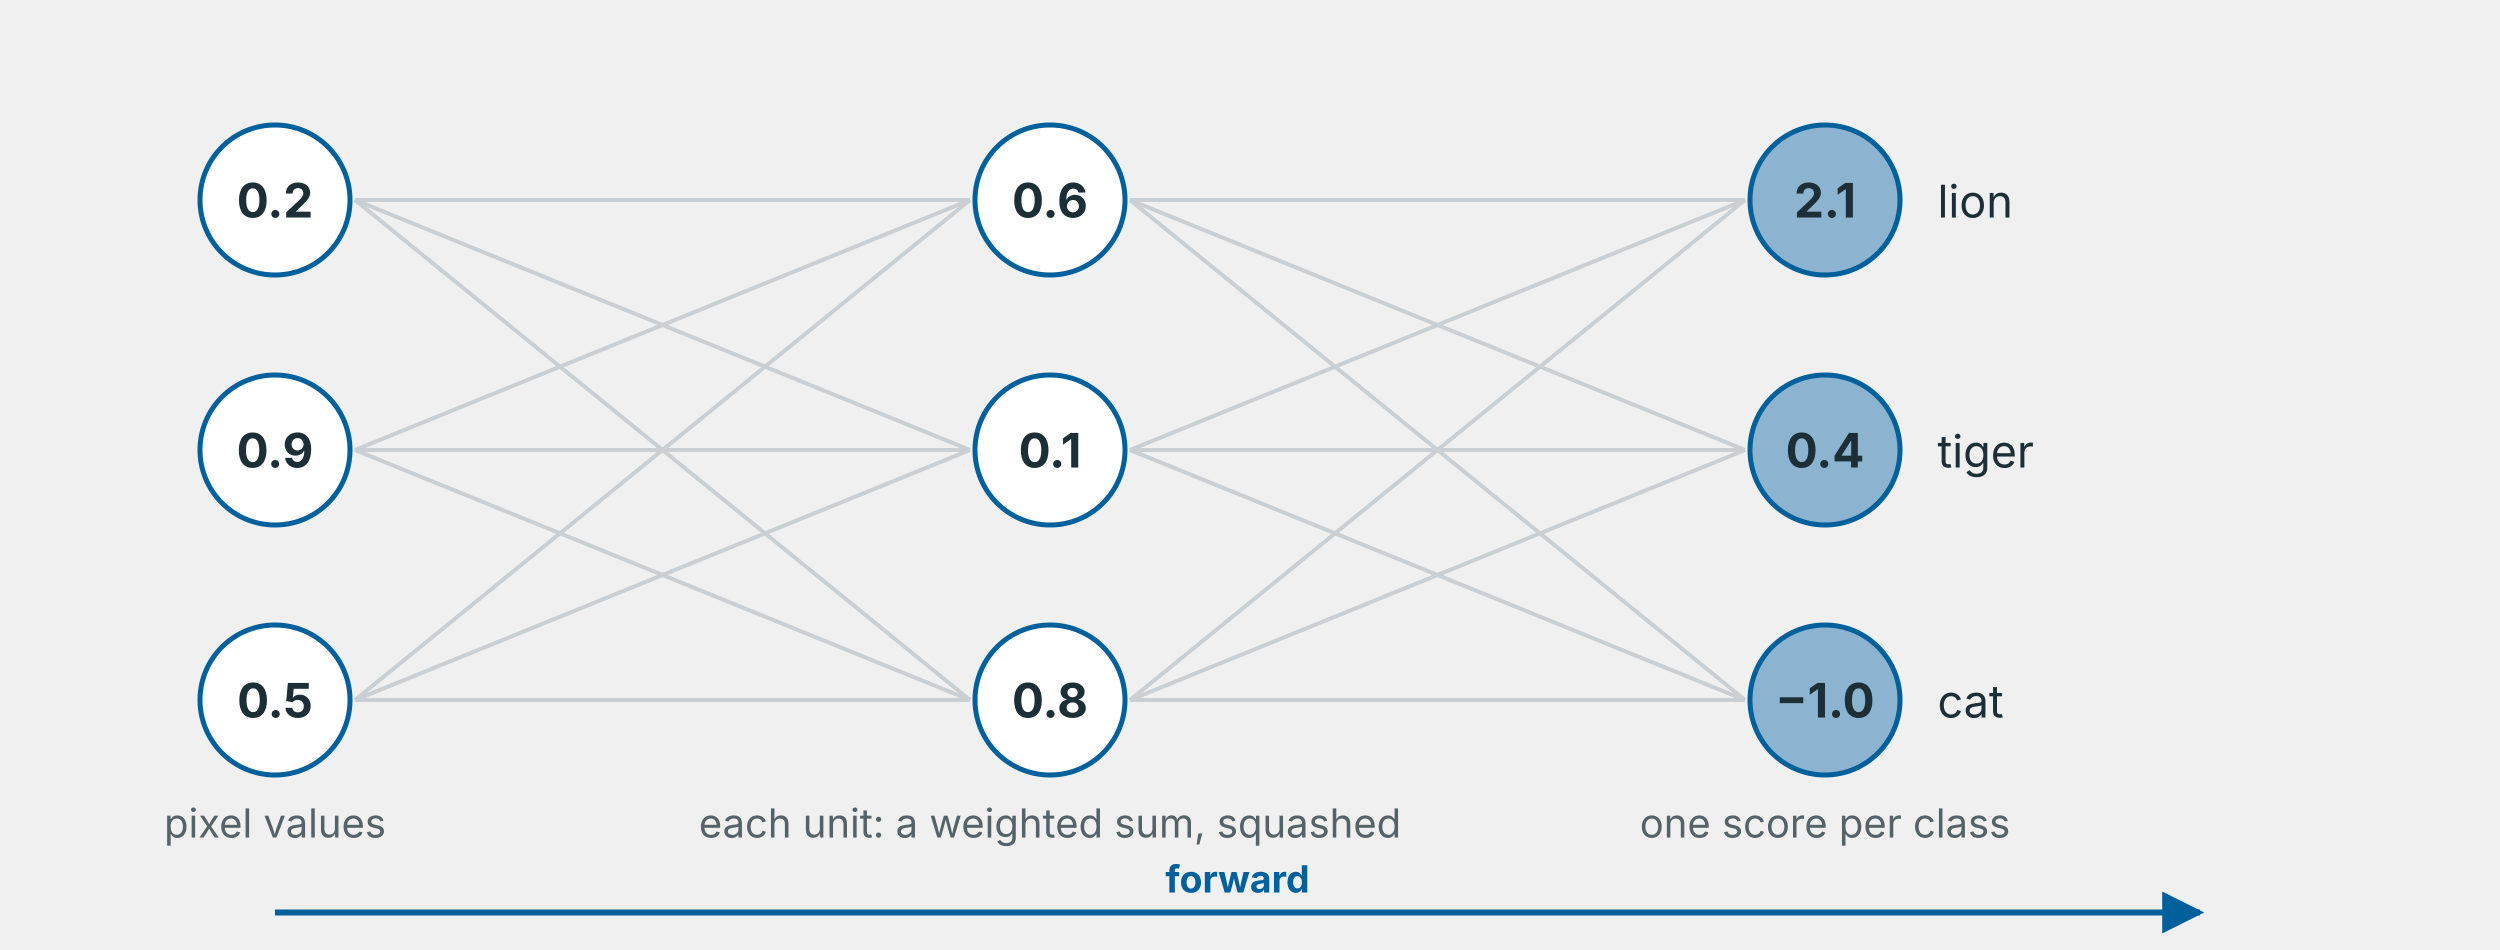
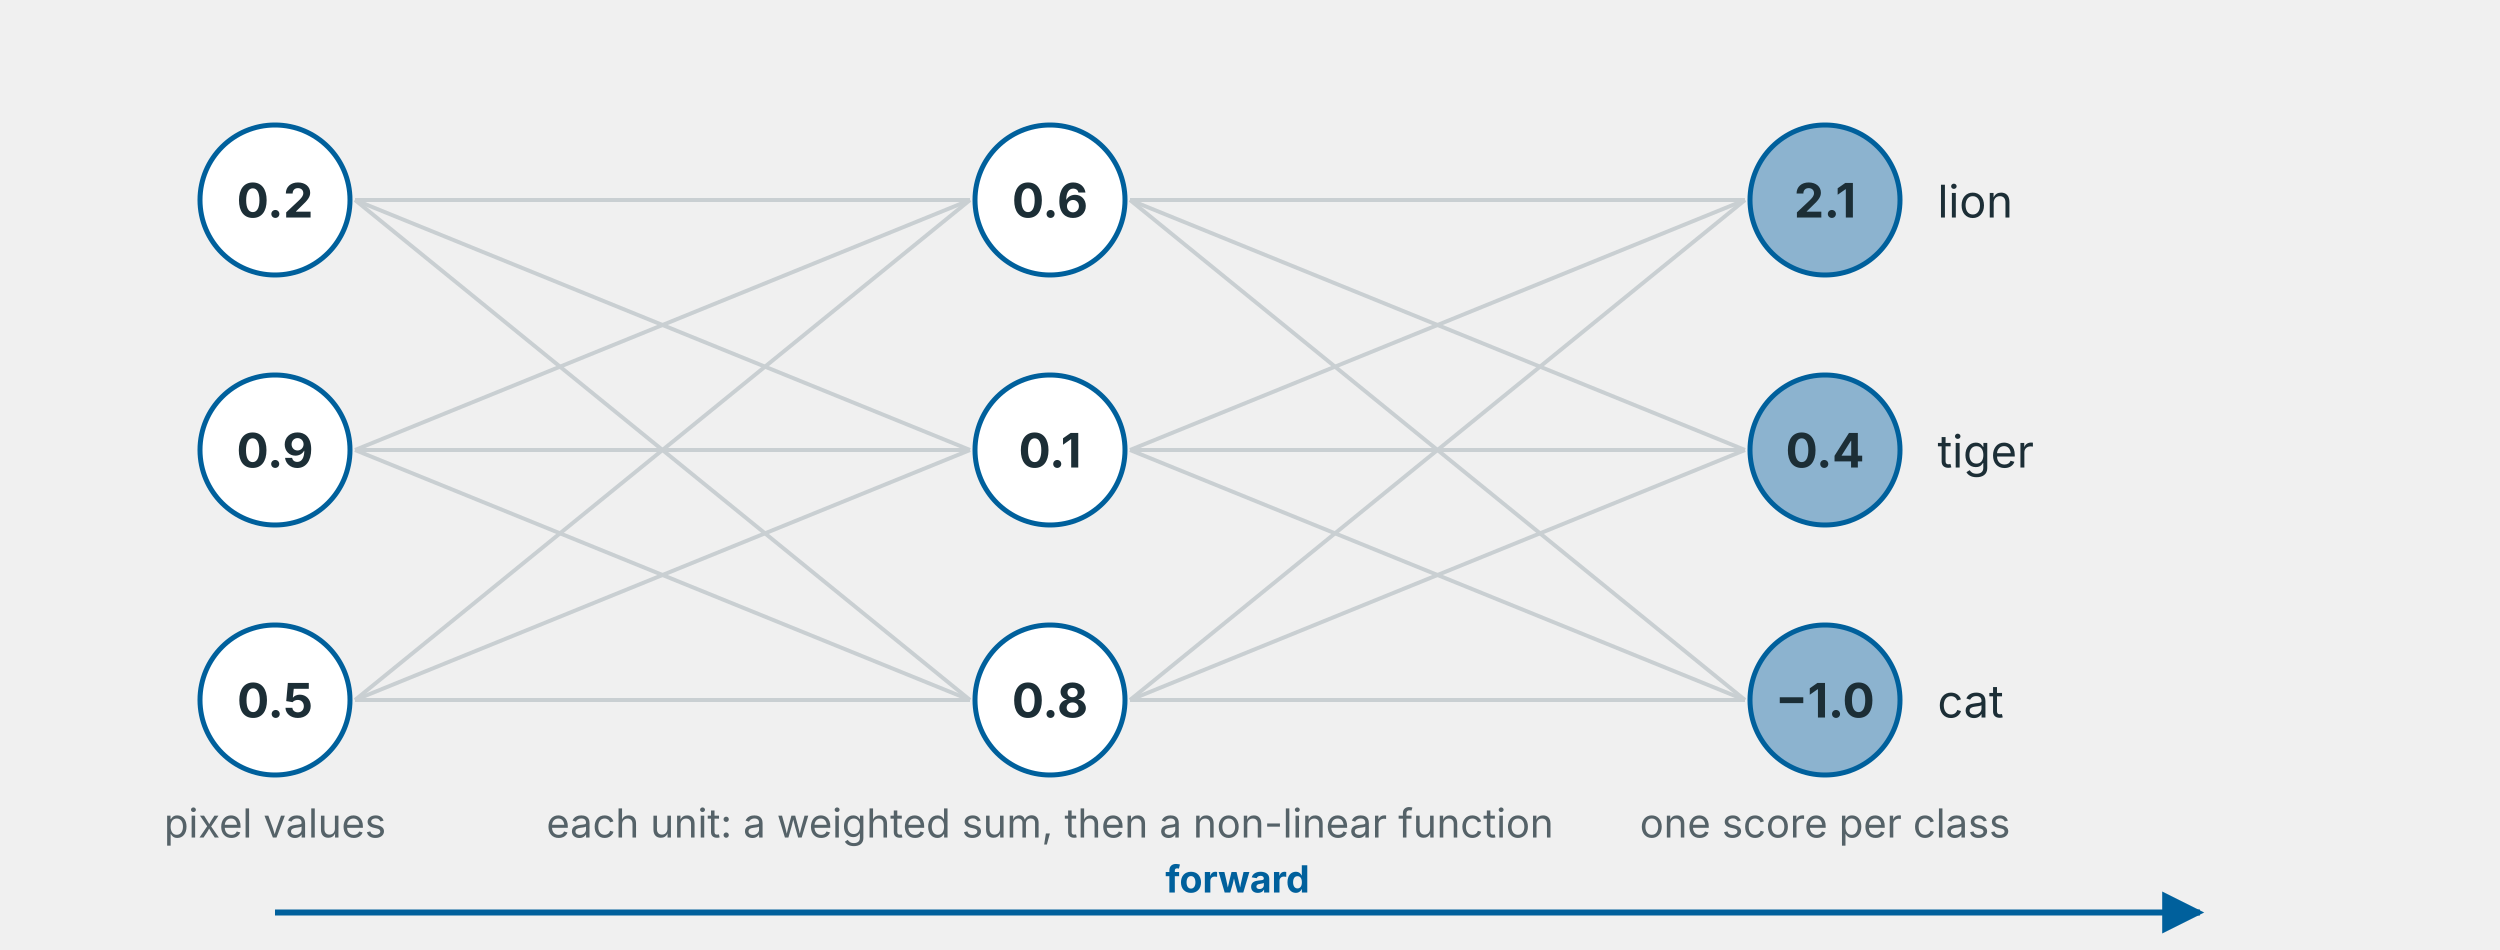
<svg xmlns="http://www.w3.org/2000/svg" viewBox="0 0 1000 380" font-family="Inter, Arimo, Helvetica, sans-serif">
  <defs>
    <marker id="ah" viewBox="0 0 10 10" refX="9" refY="5" markerWidth="7" markerHeight="7" orient="auto-start-reverse">
      <path d="M0,0 L10,5 L0,10 z" fill="#1c2e36" />
    </marker>
    <marker id="ahA" viewBox="0 0 10 10" refX="9" refY="5" markerWidth="7" markerHeight="7" orient="auto-start-reverse">
      <path class="accent-fill" d="M0,0 L10,5 L0,10 z" fill="#00609c" />
    </marker>
  </defs>
  <g data-step="1">
    <circle class="accent-stroke" cx="110" cy="80" r="30" fill="#ffffff" stroke="#00609c" stroke-width="2" />
    <text x="110" y="87" font-size="19" font-weight="bold" text-anchor="middle" fill="#1c2e36">0.2</text>
    <circle class="accent-stroke" cx="110" cy="180" r="30" fill="#ffffff" stroke="#00609c" stroke-width="2" />
    <text x="110" y="187" font-size="19" font-weight="bold" text-anchor="middle" fill="#1c2e36">0.9</text>
    <circle class="accent-stroke" cx="110" cy="280" r="30" fill="#ffffff" stroke="#00609c" stroke-width="2" />
    <text x="110" y="287" font-size="19" font-weight="bold" text-anchor="middle" fill="#1c2e36">0.5</text>
    <text x="110" y="335" font-size="16" font-weight="normal" text-anchor="middle" fill="#556268">pixel values</text>
  </g>
  <g data-step="2">
    <line x1="142" y1="80" x2="388" y2="80" stroke="#c9cfd2" stroke-width="1.6" />
    <line x1="142" y1="80" x2="388" y2="180" stroke="#c9cfd2" stroke-width="1.6" />
    <line x1="142" y1="80" x2="388" y2="280" stroke="#c9cfd2" stroke-width="1.6" />
    <line x1="142" y1="180" x2="388" y2="80" stroke="#c9cfd2" stroke-width="1.6" />
    <line x1="142" y1="180" x2="388" y2="180" stroke="#c9cfd2" stroke-width="1.6" />
    <line x1="142" y1="180" x2="388" y2="280" stroke="#c9cfd2" stroke-width="1.6" />
    <line x1="142" y1="280" x2="388" y2="80" stroke="#c9cfd2" stroke-width="1.6" />
    <line x1="142" y1="280" x2="388" y2="180" stroke="#c9cfd2" stroke-width="1.6" />
    <line x1="142" y1="280" x2="388" y2="280" stroke="#c9cfd2" stroke-width="1.6" />
    <circle class="accent-stroke" cx="420" cy="80" r="30" fill="#ffffff" stroke="#00609c" stroke-width="2" />
    <text x="420" y="87" font-size="19" font-weight="bold" text-anchor="middle" fill="#1c2e36">0.6</text>
    <circle class="accent-stroke" cx="420" cy="180" r="30" fill="#ffffff" stroke="#00609c" stroke-width="2" />
    <text x="420" y="187" font-size="19" font-weight="bold" text-anchor="middle" fill="#1c2e36">0.1</text>
    <circle class="accent-stroke" cx="420" cy="280" r="30" fill="#ffffff" stroke="#00609c" stroke-width="2" />
    <text x="420" y="287" font-size="19" font-weight="bold" text-anchor="middle" fill="#1c2e36">0.8</text>
-     <text x="420" y="335" font-size="16" font-weight="normal" text-anchor="middle" fill="#556268">each unit: a weighted sum, squashed</text>
+     <text x="420" y="335" font-size="16" font-weight="normal" text-anchor="middle" fill="#556268">each unit: a weighted sum, then a non-linear function</text>
    <line class="accent-stroke" x1="110" y1="365" x2="880" y2="365" stroke="#00609c" stroke-width="2.4" marker-end="url(#ahA)" />
    <text class="accent-fill" x="495" y="357" font-size="15" font-weight="bold" text-anchor="middle" fill="#00609c">forward</text>
  </g>
  <g data-step="3">
    <line x1="452" y1="80" x2="698" y2="80" stroke="#c9cfd2" stroke-width="1.6" />
    <line x1="452" y1="80" x2="698" y2="180" stroke="#c9cfd2" stroke-width="1.6" />
    <line x1="452" y1="80" x2="698" y2="280" stroke="#c9cfd2" stroke-width="1.6" />
    <line x1="452" y1="180" x2="698" y2="80" stroke="#c9cfd2" stroke-width="1.6" />
    <line x1="452" y1="180" x2="698" y2="180" stroke="#c9cfd2" stroke-width="1.6" />
    <line x1="452" y1="180" x2="698" y2="280" stroke="#c9cfd2" stroke-width="1.6" />
    <line x1="452" y1="280" x2="698" y2="80" stroke="#c9cfd2" stroke-width="1.6" />
    <line x1="452" y1="280" x2="698" y2="180" stroke="#c9cfd2" stroke-width="1.6" />
    <line x1="452" y1="280" x2="698" y2="280" stroke="#c9cfd2" stroke-width="1.6" />
    <circle class="accent-a-light-fill accent-stroke" cx="730" cy="80" r="30" fill="#8cb3cf" stroke="#00609c" stroke-width="2" />
    <text x="730" y="87" font-size="19" font-weight="bold" text-anchor="middle" fill="#1c2e36">2.1</text>
    <circle class="accent-a-light-fill accent-stroke" cx="730" cy="180" r="30" fill="#8cb3cf" stroke="#00609c" stroke-width="2" />
    <text x="730" y="187" font-size="19" font-weight="bold" text-anchor="middle" fill="#1c2e36">0.4</text>
    <circle class="accent-a-light-fill accent-stroke" cx="730" cy="280" r="30" fill="#8cb3cf" stroke="#00609c" stroke-width="2" />
    <text x="730" y="287" font-size="19" font-weight="bold" text-anchor="middle" fill="#1c2e36">−1.0</text>
    <text x="730" y="335" font-size="16" font-weight="normal" text-anchor="middle" fill="#556268">one score per class</text>
    <text x="775" y="87" font-size="18" font-weight="normal" text-anchor="start" fill="#1c2e36">lion</text>
    <text x="775" y="187" font-size="18" font-weight="normal" text-anchor="start" fill="#1c2e36">tiger</text>
    <text x="775" y="287" font-size="18" font-weight="normal" text-anchor="start" fill="#1c2e36">cat</text>
  </g>
</svg>
